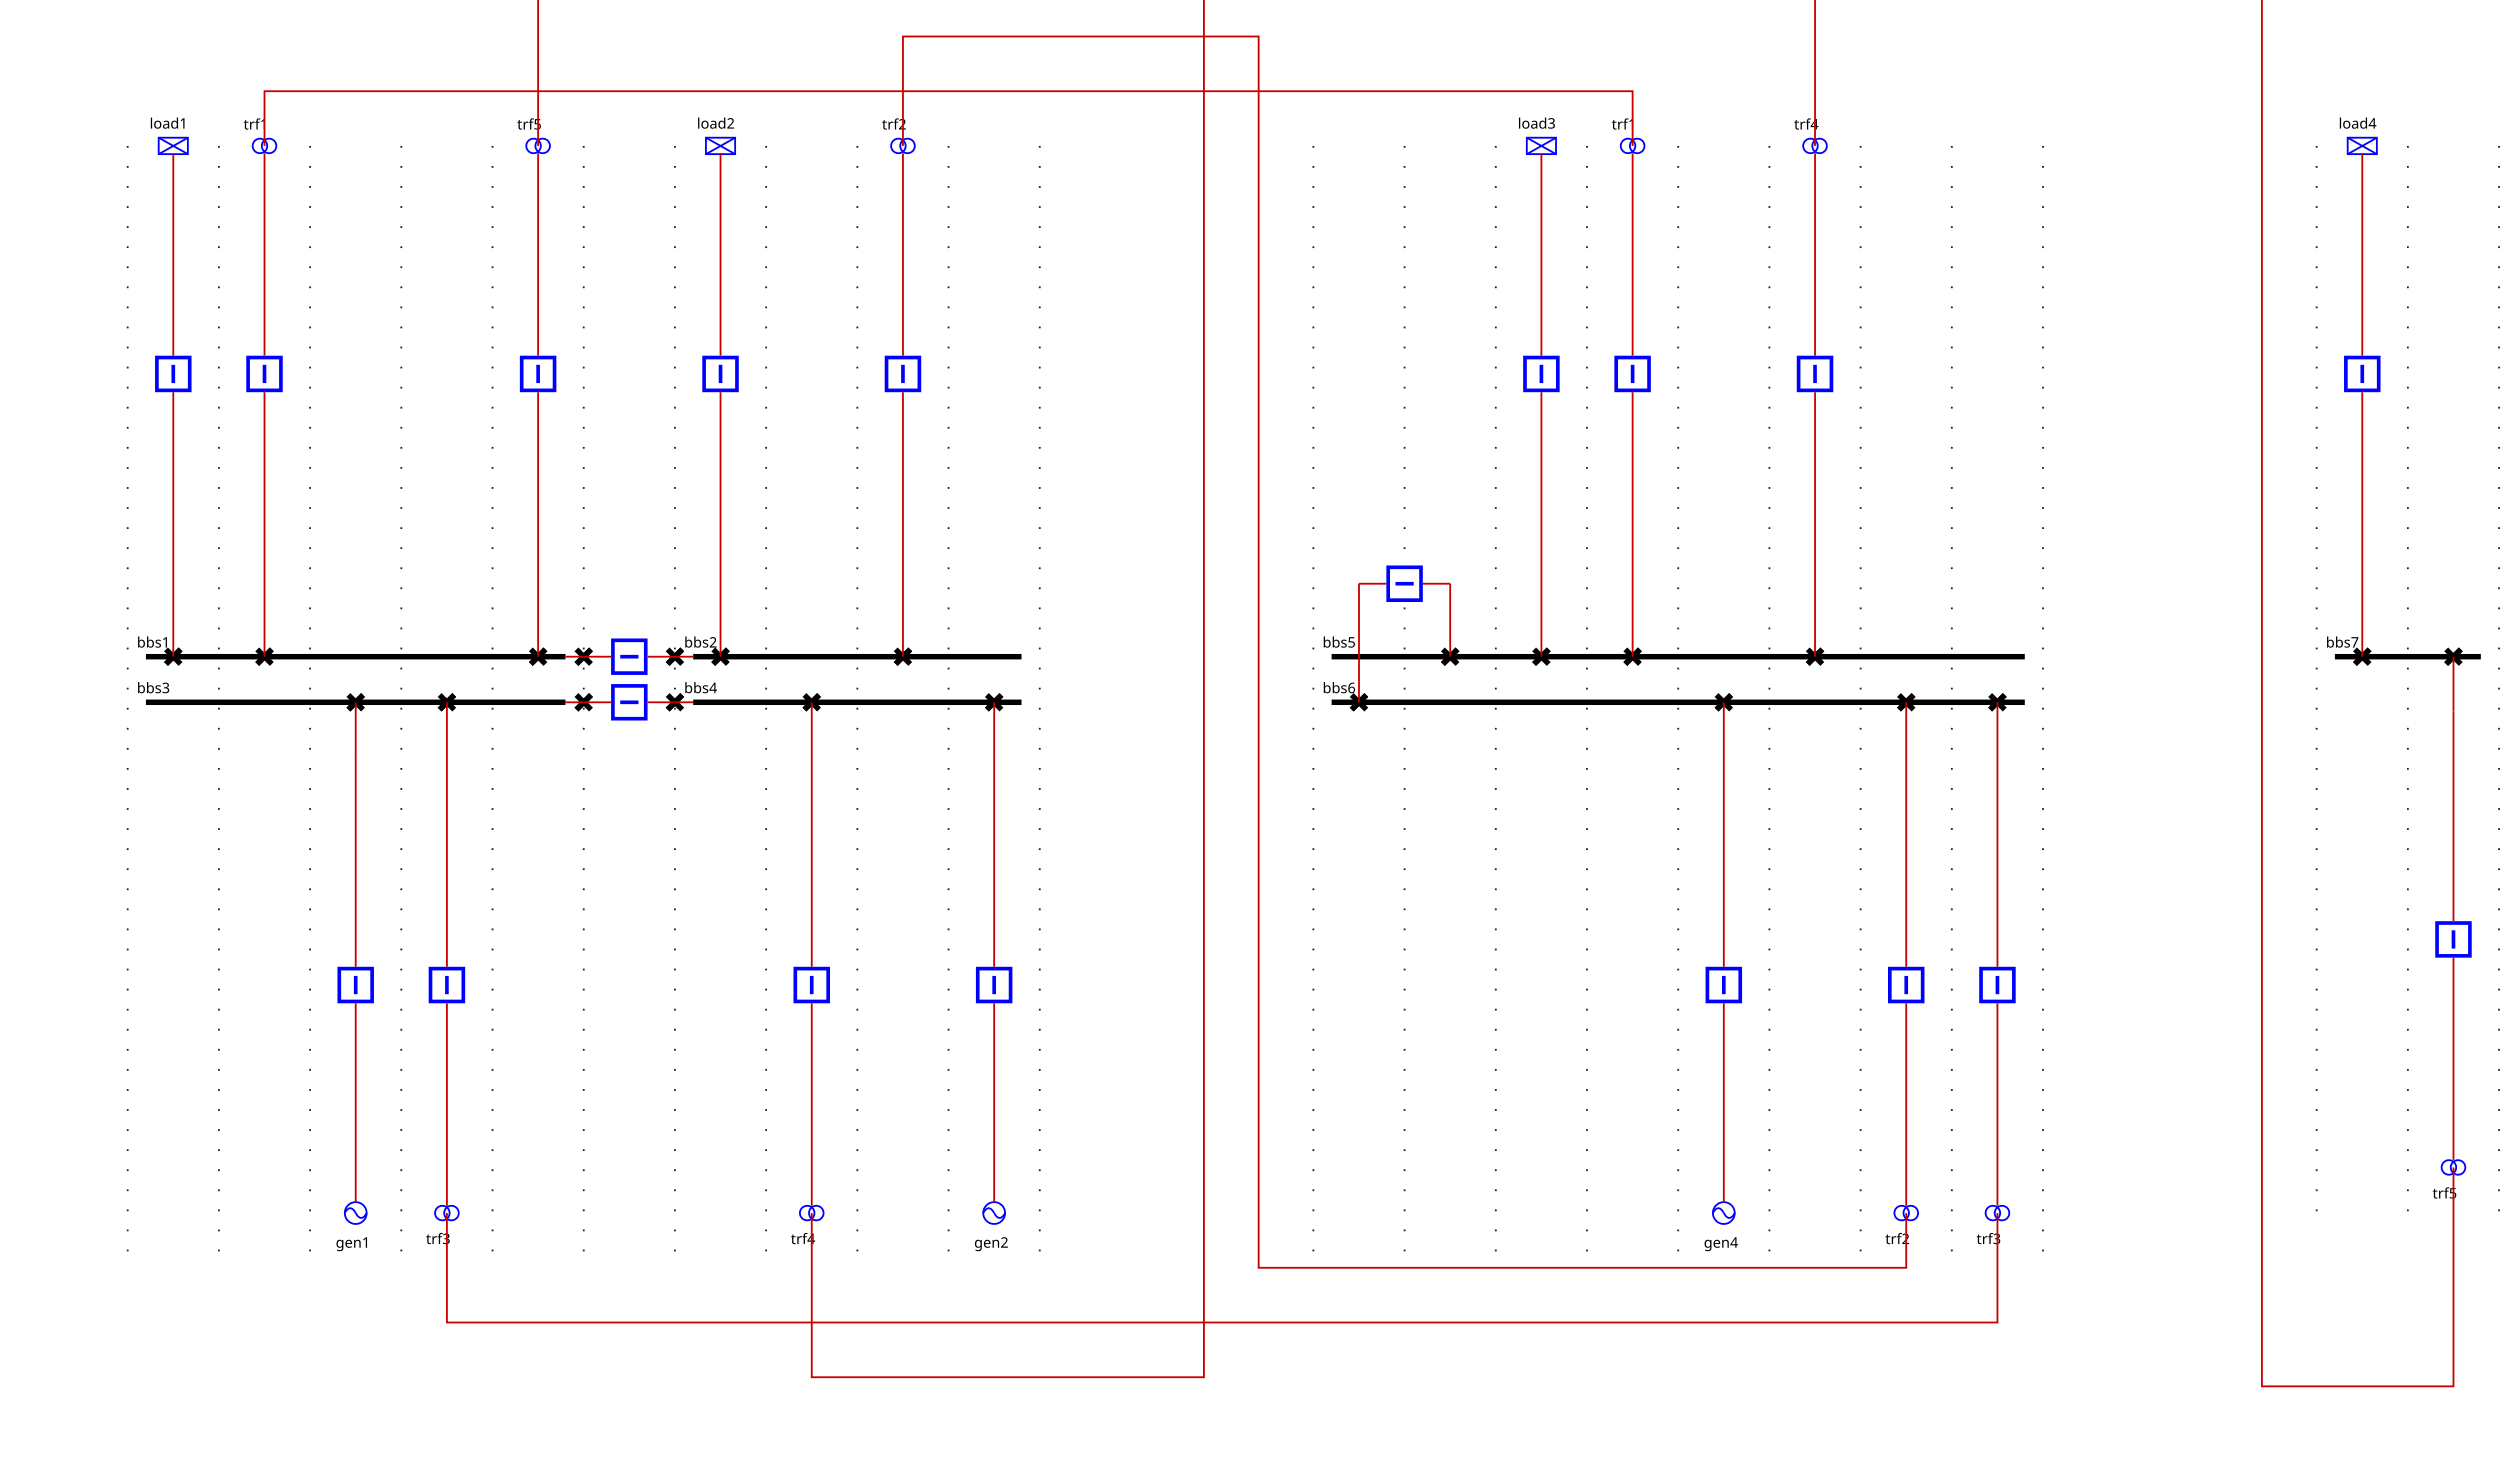
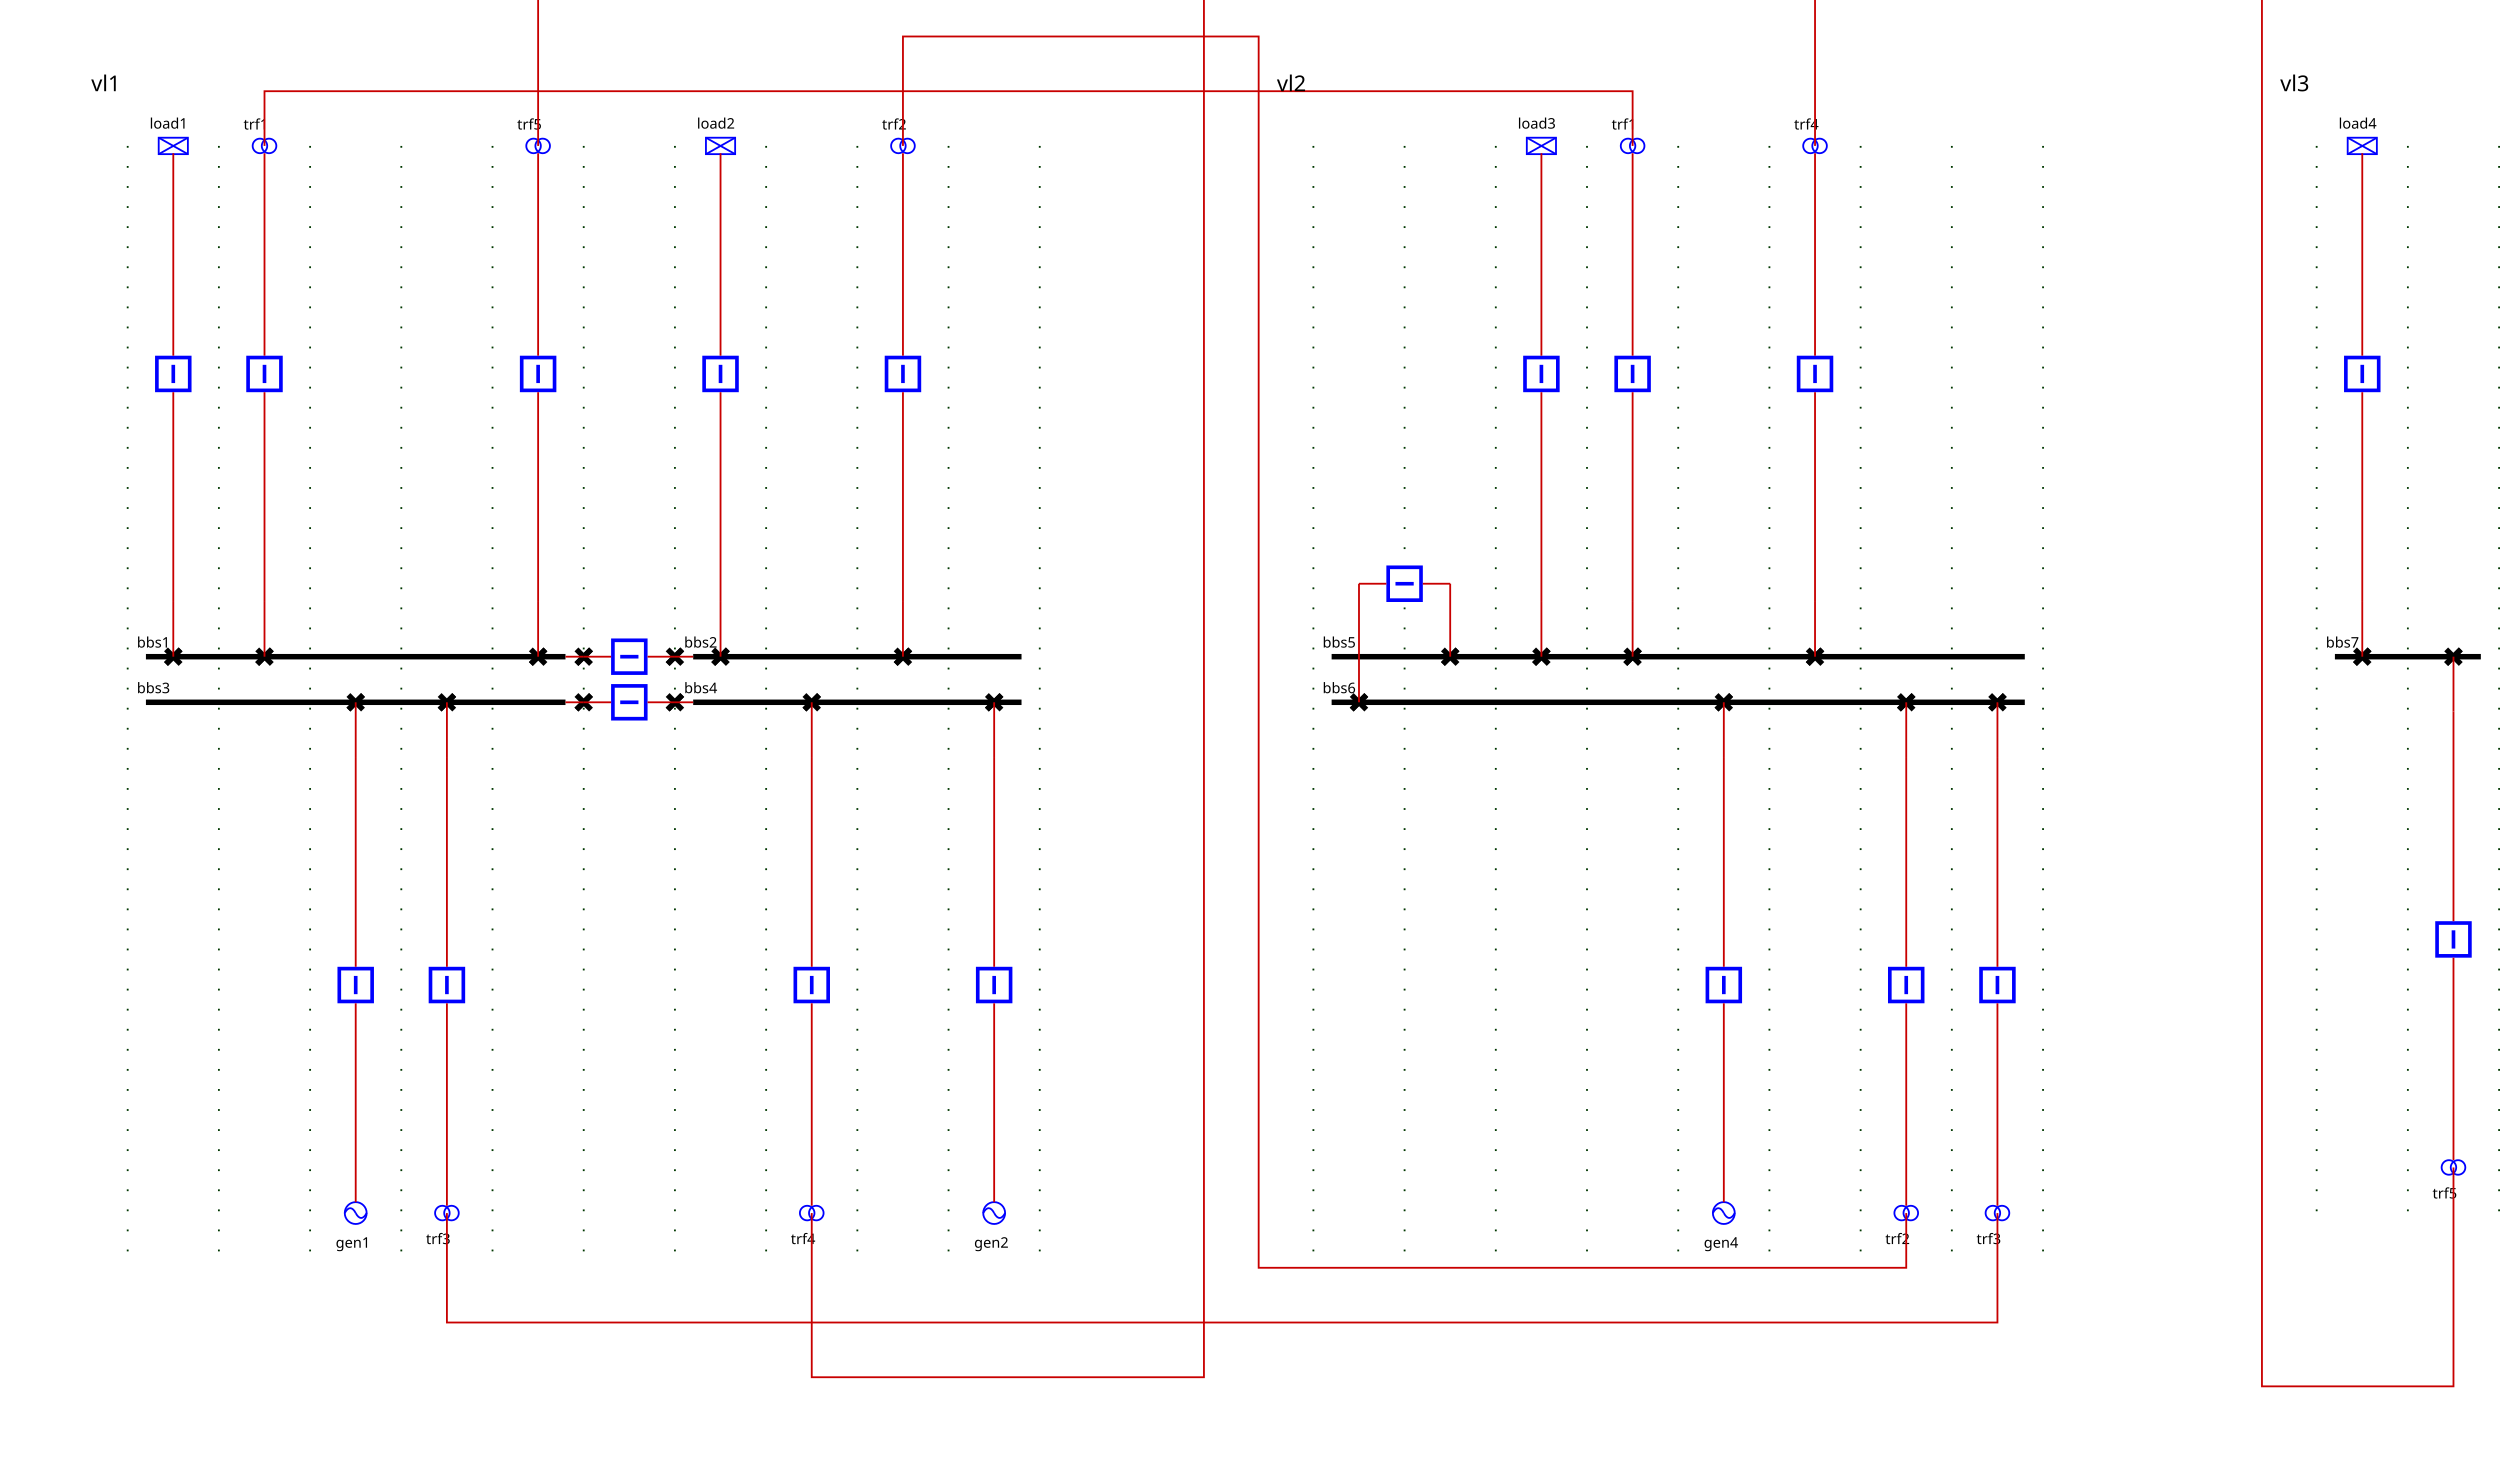
<svg xmlns="http://www.w3.org/2000/svg">
  <style>.substation-diagram {fill:rgb(255,255,255);stroke-width:1;fill-opacity:0;}.wire_vl1 {stroke:rgb(200,0,0);stroke-width:1;}.grid {stroke:rgb(0,55,0);stroke-width:1;stroke-dasharray:1,10;}.bus_vl1 {stroke:rgb(0,0,0);stroke-width:3;}.component-label {fill:black;color:black;stroke:none;fill-opacity:1;}.substation-diagram {fill:rgb(255,255,255);stroke-width:1;fill-opacity:0;}.wire_vl2 {stroke:rgb(200,0,0);stroke-width:1;}.grid {stroke:rgb(0,55,0);stroke-width:1;stroke-dasharray:1,10;}.bus_vl2 {stroke:rgb(0,0,0);stroke-width:3;}.component-label {fill:black;color:black;stroke:none;fill-opacity:1;}.substation-diagram {fill:rgb(255,255,255);stroke-width:1;fill-opacity:0;}.wire_vl3 {stroke:rgb(200,0,0);stroke-width:1;}.grid {stroke:rgb(0,55,0);stroke-width:1;stroke-dasharray:1,10;}.bus_vl3 {stroke:rgb(0,0,0);stroke-width:3;}.component-label {fill:black;color:black;stroke:none;fill-opacity:1;}.BUSBAR_SECTION{stroke:rgb(0,0,255);}

.BREAKER {
	stroke:rgb(0,0,255);
    stroke-width:2;
    fill-opacity:1;
}

.DISCONNECTOR {
    stroke:rgb(0,0,0);
    stroke-width:3
}
.GENERATOR{stroke:rgb(0,0,255);}
.LINE{stroke:rgb(0,0,255);}
.LOAD{stroke:rgb(0,0,255);}
.LOAD_BREAK_SWITCH{stroke:rgb(0,0,255);}
.NODE {stroke:rgb(0,0,0);fill:rgb(0,0,0);fill-opacity:1;}
.CAPACITOR{stroke:rgb(0,0,255);}
.INDUCTOR{stroke:rgb(0,0,255);}
.STATIC_VAR_COMPENSATOR{stroke:rgb(0,0,255);}
#path5227 { stroke-width:0.4; stroke-linecap:butt;stroke-linejoin:miter;stroke-miterlimit:1.4;}
#path5229 {stroke-width:0.4;stroke-linecap:butt;stroke-linejoin:miter;stroke-miterlimit:4;}
#path5231 {stroke-width:0.4;stroke-linecap:butt;stroke-linejoin:miter;stroke-miterlimit:4;}
.TWO_WINDINGS_TRANSFORMER{stroke:rgb(0,0,255);}
.THREE_WINDINGS_TRANSFORMER{stroke:rgb(0,0,255);}
.VSC_CONVERTER_STATION {stroke:rgb(0,0,255);font-size:7.431px;line-height:1.25;font-family:sans-serif;-inkscape-font-specification:'sans-serif, Normal';font-variant-ligatures:normal;font-variant-caps:normal;font-variant-numeric:normal;font-feature-settings:normal;text-align:start;letter-spacing:0px;word-spacing:0px;writing-mode:lr-tb;text-anchor:start;stroke-miterlimit:4;}
.DANGLING_LINE {stroke:rgb(0,0,0);stroke-width:2;}
.PHASE_SHIFT_TRANSFORMER {stroke:rgb(0,0,255);stroke-linecap:butt;stroke-linejoin:miter;stroke-miterlimit:4;}
.dsect11 .open { visibility: hidden;}.dsect11 .closed { visibility: visible;}.dtrct11 .open { visibility: hidden;}.dtrct11 .closed { visibility: visible;}.dsect12 .open { visibility: hidden;}.dsect12 .closed { visibility: visible;}.dsect21 .open { visibility: hidden;}.dsect21 .closed { visibility: visible;}.dtrct21 .open { visibility: hidden;}.dtrct21 .closed { visibility: visible;}.dsect22 .open { visibility: hidden;}.dsect22 .closed { visibility: visible;}.dload1 .open { visibility: hidden;}.dload1 .closed { visibility: visible;}.bload1 .open { visibility: hidden;}.bload1 .closed { visibility: visible;}.dgen1 .open { visibility: hidden;}.dgen1 .closed { visibility: visible;}.bgen1 .open { visibility: hidden;}.bgen1 .closed { visibility: visible;}.dload2 .open { visibility: hidden;}.dload2 .closed { visibility: visible;}.bload2 .open { visibility: hidden;}.bload2 .closed { visibility: visible;}.dgen2 .open { visibility: hidden;}.dgen2 .closed { visibility: visible;}.bgen2 .open { visibility: hidden;}.bgen2 .closed { visibility: visible;}.dtrf11 .open { visibility: hidden;}.dtrf11 .closed { visibility: visible;}.btrf11 .open { visibility: hidden;}.btrf11 .closed { visibility: visible;}.dtrf12 .open { visibility: hidden;}.dtrf12 .closed { visibility: visible;}.btrf12 .open { visibility: hidden;}.btrf12 .closed { visibility: visible;}.dtrf13 .open { visibility: hidden;}.dtrf13 .closed { visibility: visible;}.btrf13 .open { visibility: hidden;}.btrf13 .closed { visibility: visible;}.dtrf14 .open { visibility: hidden;}.dtrf14 .closed { visibility: visible;}.btrf14 .open { visibility: hidden;}.btrf14 .closed { visibility: visible;}.dtrf15 .open { visibility: hidden;}.dtrf15 .closed { visibility: visible;}.btrf15 .open { visibility: hidden;}.btrf15 .closed { visibility: visible;}.dscpl1 .open { visibility: hidden;}.dscpl1 .closed { visibility: visible;}.ddcpl1 .open { visibility: hidden;}.ddcpl1 .closed { visibility: visible;}.dscpl2 .open { visibility: hidden;}.dscpl2 .closed { visibility: visible;}.dload3 .open { visibility: hidden;}.dload3 .closed { visibility: visible;}.bload3 .open { visibility: hidden;}.bload3 .closed { visibility: visible;}.dgen4 .open { visibility: hidden;}.dgen4 .closed { visibility: visible;}.bgen4 .open { visibility: hidden;}.bgen4 .closed { visibility: visible;}.dtrf21 .open { visibility: hidden;}.dtrf21 .closed { visibility: visible;}.btrf21 .open { visibility: hidden;}.btrf21 .closed { visibility: visible;}.dtrf22 .open { visibility: hidden;}.dtrf22 .closed { visibility: visible;}.btrf22 .open { visibility: hidden;}.btrf22 .closed { visibility: visible;}.dtrf23 .open { visibility: hidden;}.dtrf23 .closed { visibility: visible;}.btrf23 .open { visibility: hidden;}.btrf23 .closed { visibility: visible;}.dtrf24 .open { visibility: hidden;}.dtrf24 .closed { visibility: visible;}.btrf24 .open { visibility: hidden;}.btrf24 .closed { visibility: visible;}.dload4 .open { visibility: hidden;}.dload4 .closed { visibility: visible;}.bload4 .open { visibility: hidden;}.bload4 .closed { visibility: visible;}.dtrf25 .open { visibility: hidden;}.dtrf25 .closed { visibility: visible;}.btrf25 .open { visibility: hidden;}.btrf25 .closed { visibility: visible;}</style>
  <g class="substation-diagram">
-     <g>
+     <g id="GRID_vl1">
      <line y2="640.0" x1="50.0" class="grid" x2="50.0" transform="translate(20.0,50.0)" y1="30.0" />
      <line y2="640.0" x1="100.0" class="grid" x2="100.0" transform="translate(20.0,50.0)" y1="30.0" />
      <line y2="640.0" x1="150.0" class="grid" x2="150.0" transform="translate(20.0,50.0)" y1="30.0" />
      <line y2="640.0" x1="200.0" class="grid" x2="200.0" transform="translate(20.0,50.0)" y1="30.0" />
      <line y2="640.0" x1="250.0" class="grid" x2="250.0" transform="translate(20.0,50.0)" y1="30.0" />
      <line y2="640.0" x1="300.0" class="grid" x2="300.0" transform="translate(20.0,50.0)" y1="30.0" />
      <line y2="640.0" x1="350.0" class="grid" x2="350.0" transform="translate(20.0,50.0)" y1="30.0" />
      <line y2="640.0" x1="400.0" class="grid" x2="400.0" transform="translate(20.0,50.0)" y1="30.0" />
      <line y2="640.0" x1="450.0" class="grid" x2="450.0" transform="translate(20.0,50.0)" y1="30.0" />
      <line y2="640.0" x1="500.0" class="grid" x2="500.0" transform="translate(20.0,50.0)" y1="30.0" />
      <line y2="640.0" x1="550.0" class="grid" x2="550.0" transform="translate(20.0,50.0)" y1="30.0" />
    </g>
-     <g>
+     <g id="GRID_vl2">
      <line y2="640.0" x1="700.0" class="grid" x2="700.0" transform="translate(20.0,50.0)" y1="30.0" />
      <line y2="640.0" x1="750.0" class="grid" x2="750.0" transform="translate(20.0,50.0)" y1="30.0" />
      <line y2="640.0" x1="800.0" class="grid" x2="800.0" transform="translate(20.0,50.0)" y1="30.0" />
      <line y2="640.0" x1="850.0" class="grid" x2="850.0" transform="translate(20.0,50.0)" y1="30.0" />
      <line y2="640.0" x1="900.0" class="grid" x2="900.0" transform="translate(20.0,50.0)" y1="30.0" />
      <line y2="640.0" x1="950.0" class="grid" x2="950.0" transform="translate(20.0,50.0)" y1="30.0" />
      <line y2="640.0" x1="1000.0" class="grid" x2="1000.0" transform="translate(20.0,50.0)" y1="30.0" />
      <line y2="640.0" x1="1050.0" class="grid" x2="1050.0" transform="translate(20.0,50.0)" y1="30.0" />
      <line y2="640.0" x1="1100.0" class="grid" x2="1100.0" transform="translate(20.0,50.0)" y1="30.0" />
    </g>
-     <g>
+     <g id="GRID_vl3">
      <line y2="615.0" x1="1250.0" class="grid" x2="1250.0" transform="translate(20.0,50.0)" y1="30.0" />
      <line y2="615.0" x1="1300.0" class="grid" x2="1300.0" transform="translate(20.0,50.0)" y1="30.0" />
      <line y2="615.0" x1="1350.0" class="grid" x2="1350.0" transform="translate(20.0,50.0)" y1="30.0" />
    </g>
    <g class="substation-diagram BUSBAR_SECTION bbs1" id="bbs1" transform="translate(80.0,360.0)">
      <line y2="0" x1="0" class="bus_vl1" x2="230.0" y1="0" />
-       <text x="-5" font-size="8" y="-5" class="component-label" font-family="Verdana" transform="rotate(0,0,0)">bbs1</text>
+       <text x="-5.0" font-size="8" y="-5.0" class="component-label" font-family="Verdana" transform="rotate(0,0,0)">bbs1</text>
    </g>
    <g class="substation-diagram BUSBAR_SECTION bbs2" id="bbs2" transform="translate(380.0,360.0)">
      <line y2="0" x1="0" class="bus_vl1" x2="180.0" y1="0" />
-       <text x="-5" font-size="8" y="-5" class="component-label" font-family="Verdana" transform="rotate(0,0,0)">bbs2</text>
+       <text x="-5.0" font-size="8" y="-5.0" class="component-label" font-family="Verdana" transform="rotate(0,0,0)">bbs2</text>
    </g>
    <g class="substation-diagram BUSBAR_SECTION bbs3" id="bbs3" transform="translate(80.0,385.0)">
      <line y2="0" x1="0" class="bus_vl1" x2="230.0" y1="0" />
-       <text x="-5" font-size="8" y="-5" class="component-label" font-family="Verdana" transform="rotate(0,0,0)">bbs3</text>
+       <text x="-5.0" font-size="8" y="-5.0" class="component-label" font-family="Verdana" transform="rotate(0,0,0)">bbs3</text>
    </g>
    <g class="substation-diagram BUSBAR_SECTION bbs4" id="bbs4" transform="translate(380.0,385.0)">
      <line y2="0" x1="0" class="bus_vl1" x2="180.0" y1="0" />
-       <text x="-5" font-size="8" y="-5" class="component-label" font-family="Verdana" transform="rotate(0,0,0)">bbs4</text>
+       <text x="-5.0" font-size="8" y="-5.0" class="component-label" font-family="Verdana" transform="rotate(0,0,0)">bbs4</text>
    </g>
    <g class="substation-diagram LOAD load1" id="load1" transform="translate(87.0,75.5)">
      <rect height="9" width="16" />
      <line y2="9" x1="0" x2="16" y1="0" />
      <line y2="9" x1="16" x2="0" y1="0" />
-       <text x="-5" font-size="8" y="-5" class="component-label" font-family="Verdana" transform="rotate(0,0,0)">load1</text>
+       <text x="-5.0" font-size="8" y="-5.0" class="component-label" font-family="Verdana" transform="rotate(0,0,0)">load1</text>
    </g>
    <g class="substation-diagram GENERATOR gen1" id="gen1" transform="translate(189.0,659.0)">
      <circle r="6" cx="6" cy="6" />
      <path d="M6,6 A 6 20 0 0 0 0,6" />
      <path d="M6,6 A 6 20 0 0 0 12,6" />
-       <text x="-5" font-size="8" y="25" class="component-label" font-family="Verdana" transform="rotate(0,0,0)">gen1</text>
+       <text x="-5.0" font-size="8" y="25.0" class="component-label" font-family="Verdana" transform="rotate(0,0,0)">gen1</text>
    </g>
    <g class="substation-diagram LOAD load2" id="load2" transform="translate(387.0,75.5)">
      <rect height="9" width="16" />
      <line y2="9" x1="0" x2="16" y1="0" />
      <line y2="9" x1="16" x2="0" y1="0" />
-       <text x="-5" font-size="8" y="-5" class="component-label" font-family="Verdana" transform="rotate(0,0,0)">load2</text>
+       <text x="-5.0" font-size="8" y="-5.0" class="component-label" font-family="Verdana" transform="rotate(0,0,0)">load2</text>
    </g>
    <g class="substation-diagram GENERATOR gen2" id="gen2" transform="translate(539.0,659.0)">
      <circle r="6" cx="6" cy="6" />
      <path d="M6,6 A 6 20 0 0 0 0,6" />
      <path d="M6,6 A 6 20 0 0 0 12,6" />
-       <text x="-5" font-size="8" y="25" class="component-label" font-family="Verdana" transform="rotate(0,0,0)">gen2</text>
+       <text x="-5.0" font-size="8" y="25.0" class="component-label" font-family="Verdana" transform="rotate(0,0,0)">gen2</text>
    </g>
    <g class="substation-diagram TWO_WINDINGS_TRANSFORMER trf1_ONE" id="trf1_ONE" transform="translate(138.5,76.0)">
      <circle r="4" cx="4" cy="4" />
      <circle r="4" cx="9" cy="4" />
-       <text x="-5" font-size="8" y="-5" class="component-label" font-family="Verdana" transform="rotate(0,0,0)">trf1</text>
+       <text x="-5.0" font-size="8" y="-5.0" class="component-label" font-family="Verdana" transform="rotate(0,0,0)">trf1</text>
    </g>
    <g class="substation-diagram TWO_WINDINGS_TRANSFORMER trf2_ONE" id="trf2_ONE" transform="translate(488.5,76.0)">
      <circle r="4" cx="4" cy="4" />
      <circle r="4" cx="9" cy="4" />
-       <text x="-5" font-size="8" y="-5" class="component-label" font-family="Verdana" transform="rotate(0,0,0)">trf2</text>
+       <text x="-5.0" font-size="8" y="-5.0" class="component-label" font-family="Verdana" transform="rotate(0,0,0)">trf2</text>
    </g>
    <g class="substation-diagram TWO_WINDINGS_TRANSFORMER trf3_ONE" id="trf3_ONE" transform="translate(238.5,661.0)">
      <circle r="4" cx="4" cy="4" />
      <circle r="4" cx="9" cy="4" />
-       <text x="-5" font-size="8" y="21" class="component-label" font-family="Verdana" transform="rotate(0,0,0)">trf3</text>
+       <text x="-5.0" font-size="8" y="21.0" class="component-label" font-family="Verdana" transform="rotate(0,0,0)">trf3</text>
    </g>
    <g class="substation-diagram TWO_WINDINGS_TRANSFORMER trf4_ONE" id="trf4_ONE" transform="translate(438.5,661.0)">
      <circle r="4" cx="4" cy="4" />
      <circle r="4" cx="9" cy="4" />
-       <text x="-5" font-size="8" y="21" class="component-label" font-family="Verdana" transform="rotate(0,0,0)">trf4</text>
+       <text x="-5.0" font-size="8" y="21.0" class="component-label" font-family="Verdana" transform="rotate(0,0,0)">trf4</text>
    </g>
    <g class="substation-diagram TWO_WINDINGS_TRANSFORMER trf5_ONE" id="trf5_ONE" transform="translate(288.5,76.0)">
      <circle r="4" cx="4" cy="4" />
      <circle r="4" cx="9" cy="4" />
-       <text x="-5" font-size="8" y="-5" class="component-label" font-family="Verdana" transform="rotate(0,0,0)">trf5</text>
+       <text x="-5.0" font-size="8" y="-5.0" class="component-label" font-family="Verdana" transform="rotate(0,0,0)">trf5</text>
    </g>
    <g class="substation-diagram DISCONNECTOR dsect11" id="dsect11" transform="translate(316.0,356.0)">
      <g id="closed">
        <line y2="8" x1="0" x2="8" y1="0" />
        <line y2="8" x1="8" x2="0" y1="0" />
      </g>
      <g id="open">
        <line y2="8" x1="8" x2="0" y1="0" />
      </g>
    </g>
    <g class="substation-diagram BREAKER dtrct11" id="dtrct11" transform="matrix(0.0,1.0,-1.0,0.0,355.0,350.0)">
      <g class="closed" id="closed">
        <rect x="1" width="18" y="1" height="18" />
        <line y2="15" x1="10" x2="10" y1="5" />
      </g>
      <g class="open" id="open">
        <rect x="1" width="18" y="1" height="18" />
        <line y2="10" x1="5" x2="15" y1="10" />
      </g>
    </g>
    <g class="substation-diagram DISCONNECTOR dsect12" id="dsect12" transform="translate(366.0,356.0)">
      <g id="closed">
        <line y2="8" x1="0" x2="8" y1="0" />
        <line y2="8" x1="8" x2="0" y1="0" />
      </g>
      <g id="open">
        <line y2="8" x1="8" x2="0" y1="0" />
      </g>
    </g>
    <g class="substation-diagram DISCONNECTOR dsect21" id="dsect21" transform="translate(316.0,381.0)">
      <g id="closed">
        <line y2="8" x1="0" x2="8" y1="0" />
        <line y2="8" x1="8" x2="0" y1="0" />
      </g>
      <g id="open">
        <line y2="8" x1="8" x2="0" y1="0" />
      </g>
    </g>
    <g class="substation-diagram BREAKER dtrct21" id="dtrct21" transform="matrix(0.0,1.0,-1.0,0.0,355.0,375.0)">
      <g class="closed" id="closed">
        <rect x="1" width="18" y="1" height="18" />
        <line y2="15" x1="10" x2="10" y1="5" />
      </g>
      <g class="open" id="open">
        <rect x="1" width="18" y="1" height="18" />
        <line y2="10" x1="5" x2="15" y1="10" />
      </g>
    </g>
    <g class="substation-diagram DISCONNECTOR dsect22" id="dsect22" transform="translate(366.0,381.0)">
      <g id="closed">
        <line y2="8" x1="0" x2="8" y1="0" />
        <line y2="8" x1="8" x2="0" y1="0" />
      </g>
      <g id="open">
        <line y2="8" x1="8" x2="0" y1="0" />
      </g>
    </g>
    <g class="substation-diagram DISCONNECTOR dload1" id="dload1" transform="translate(91.0,356.0)">
      <g id="closed">
        <line y2="8" x1="0" x2="8" y1="0" />
        <line y2="8" x1="8" x2="0" y1="0" />
      </g>
      <g id="open">
        <line y2="8" x1="8" x2="0" y1="0" />
      </g>
    </g>
    <g class="substation-diagram BREAKER bload1" id="bload1" transform="translate(85.0,195.0)">
      <g class="closed" id="closed">
        <rect x="1" width="18" y="1" height="18" />
        <line y2="15" x1="10" x2="10" y1="5" />
      </g>
      <g class="open" id="open">
        <rect x="1" width="18" y="1" height="18" />
        <line y2="10" x1="5" x2="15" y1="10" />
      </g>
    </g>
    <g class="substation-diagram DISCONNECTOR dgen1" id="dgen1" transform="translate(191.0,381.0)">
      <g id="closed">
        <line y2="8" x1="0" x2="8" y1="0" />
        <line y2="8" x1="8" x2="0" y1="0" />
      </g>
      <g id="open">
        <line y2="8" x1="8" x2="0" y1="0" />
      </g>
    </g>
    <g class="substation-diagram BREAKER bgen1" id="bgen1" transform="translate(185.0,530.0)">
      <g class="closed" id="closed">
        <rect x="1" width="18" y="1" height="18" />
        <line y2="15" x1="10" x2="10" y1="5" />
      </g>
      <g class="open" id="open">
        <rect x="1" width="18" y="1" height="18" />
        <line y2="10" x1="5" x2="15" y1="10" />
      </g>
    </g>
    <g class="substation-diagram DISCONNECTOR dload2" id="dload2" transform="translate(391.0,356.0)">
      <g id="closed">
        <line y2="8" x1="0" x2="8" y1="0" />
        <line y2="8" x1="8" x2="0" y1="0" />
      </g>
      <g id="open">
        <line y2="8" x1="8" x2="0" y1="0" />
      </g>
    </g>
    <g class="substation-diagram BREAKER bload2" id="bload2" transform="translate(385.0,195.0)">
      <g class="closed" id="closed">
        <rect x="1" width="18" y="1" height="18" />
        <line y2="15" x1="10" x2="10" y1="5" />
      </g>
      <g class="open" id="open">
        <rect x="1" width="18" y="1" height="18" />
        <line y2="10" x1="5" x2="15" y1="10" />
      </g>
    </g>
    <g class="substation-diagram DISCONNECTOR dgen2" id="dgen2" transform="translate(541.0,381.0)">
      <g id="closed">
        <line y2="8" x1="0" x2="8" y1="0" />
        <line y2="8" x1="8" x2="0" y1="0" />
      </g>
      <g id="open">
        <line y2="8" x1="8" x2="0" y1="0" />
      </g>
    </g>
    <g class="substation-diagram BREAKER bgen2" id="bgen2" transform="translate(535.0,530.0)">
      <g class="closed" id="closed">
        <rect x="1" width="18" y="1" height="18" />
        <line y2="15" x1="10" x2="10" y1="5" />
      </g>
      <g class="open" id="open">
        <rect x="1" width="18" y="1" height="18" />
        <line y2="10" x1="5" x2="15" y1="10" />
      </g>
    </g>
    <g class="substation-diagram DISCONNECTOR dtrf11" id="dtrf11" transform="translate(141.0,356.0)">
      <g id="closed">
        <line y2="8" x1="0" x2="8" y1="0" />
        <line y2="8" x1="8" x2="0" y1="0" />
      </g>
      <g id="open">
        <line y2="8" x1="8" x2="0" y1="0" />
      </g>
    </g>
    <g class="substation-diagram BREAKER btrf11" id="btrf11" transform="translate(135.0,195.0)">
      <g class="closed" id="closed">
        <rect x="1" width="18" y="1" height="18" />
        <line y2="15" x1="10" x2="10" y1="5" />
      </g>
      <g class="open" id="open">
        <rect x="1" width="18" y="1" height="18" />
        <line y2="10" x1="5" x2="15" y1="10" />
      </g>
    </g>
    <g class="substation-diagram DISCONNECTOR dtrf12" id="dtrf12" transform="translate(491.0,356.0)">
      <g id="closed">
        <line y2="8" x1="0" x2="8" y1="0" />
        <line y2="8" x1="8" x2="0" y1="0" />
      </g>
      <g id="open">
        <line y2="8" x1="8" x2="0" y1="0" />
      </g>
    </g>
    <g class="substation-diagram BREAKER btrf12" id="btrf12" transform="translate(485.0,195.0)">
      <g class="closed" id="closed">
        <rect x="1" width="18" y="1" height="18" />
        <line y2="15" x1="10" x2="10" y1="5" />
      </g>
      <g class="open" id="open">
        <rect x="1" width="18" y="1" height="18" />
        <line y2="10" x1="5" x2="15" y1="10" />
      </g>
    </g>
    <g class="substation-diagram DISCONNECTOR dtrf13" id="dtrf13" transform="translate(241.0,381.0)">
      <g id="closed">
        <line y2="8" x1="0" x2="8" y1="0" />
        <line y2="8" x1="8" x2="0" y1="0" />
      </g>
      <g id="open">
        <line y2="8" x1="8" x2="0" y1="0" />
      </g>
    </g>
    <g class="substation-diagram BREAKER btrf13" id="btrf13" transform="translate(235.0,530.0)">
      <g class="closed" id="closed">
        <rect x="1" width="18" y="1" height="18" />
        <line y2="15" x1="10" x2="10" y1="5" />
      </g>
      <g class="open" id="open">
        <rect x="1" width="18" y="1" height="18" />
        <line y2="10" x1="5" x2="15" y1="10" />
      </g>
    </g>
    <g class="substation-diagram DISCONNECTOR dtrf14" id="dtrf14" transform="translate(441.0,381.0)">
      <g id="closed">
        <line y2="8" x1="0" x2="8" y1="0" />
        <line y2="8" x1="8" x2="0" y1="0" />
      </g>
      <g id="open">
        <line y2="8" x1="8" x2="0" y1="0" />
      </g>
    </g>
    <g class="substation-diagram BREAKER btrf14" id="btrf14" transform="translate(435.0,530.0)">
      <g class="closed" id="closed">
        <rect x="1" width="18" y="1" height="18" />
        <line y2="15" x1="10" x2="10" y1="5" />
      </g>
      <g class="open" id="open">
        <rect x="1" width="18" y="1" height="18" />
        <line y2="10" x1="5" x2="15" y1="10" />
      </g>
    </g>
    <g class="substation-diagram DISCONNECTOR dtrf15" id="dtrf15" transform="translate(291.0,356.0)">
      <g id="closed">
        <line y2="8" x1="0" x2="8" y1="0" />
        <line y2="8" x1="8" x2="0" y1="0" />
      </g>
      <g id="open">
        <line y2="8" x1="8" x2="0" y1="0" />
      </g>
    </g>
    <g class="substation-diagram BREAKER btrf15" id="btrf15" transform="translate(285.0,195.0)">
      <g class="closed" id="closed">
        <rect x="1" width="18" y="1" height="18" />
        <line y2="15" x1="10" x2="10" y1="5" />
      </g>
      <g class="open" id="open">
        <rect x="1" width="18" y="1" height="18" />
        <line y2="10" x1="5" x2="15" y1="10" />
      </g>
    </g>
    <g class="substation-diagram NODE FICT_vl1_dsect11Fictif" id="FICT_vl1_dsect11Fictif" transform="matrix(0.0,1.0,-1.0,0.0,324.0,356.0)" />
    <g class="substation-diagram NODE FICT_vl1_dload1Fictif" id="FICT_vl1_dload1Fictif" transform="translate(91.0,326.0)" />
    <g class="substation-diagram NODE FICT_vl1_dtrf11Fictif" id="FICT_vl1_dtrf11Fictif" transform="translate(141.0,326.0)" />
    <g class="substation-diagram NODE FICT_vl1_dtrf15Fictif" id="FICT_vl1_dtrf15Fictif" transform="translate(291.0,326.0)" />
    <g class="substation-diagram NODE FICT_vl1_dsect12Fictif" id="FICT_vl1_dsect12Fictif" transform="matrix(0.0,1.0,-1.0,0.0,374.0,356.0)" />
    <g class="substation-diagram NODE FICT_vl1_dload2Fictif" id="FICT_vl1_dload2Fictif" transform="translate(391.0,326.0)" />
    <g class="substation-diagram NODE FICT_vl1_dtrf12Fictif" id="FICT_vl1_dtrf12Fictif" transform="translate(491.0,326.0)" />
    <g class="substation-diagram NODE FICT_vl1_dsect21Fictif" id="FICT_vl1_dsect21Fictif" transform="matrix(0.0,1.0,-1.0,0.0,324.0,381.0)" />
    <g class="substation-diagram NODE FICT_vl1_dgen1Fictif" id="FICT_vl1_dgen1Fictif" transform="translate(191.0,411.0)" />
    <g class="substation-diagram NODE FICT_vl1_dtrf13Fictif" id="FICT_vl1_dtrf13Fictif" transform="translate(241.0,411.0)" />
    <g class="substation-diagram NODE FICT_vl1_dsect22Fictif" id="FICT_vl1_dsect22Fictif" transform="matrix(0.0,1.0,-1.0,0.0,374.0,381.0)" />
    <g class="substation-diagram NODE FICT_vl1_dgen2Fictif" id="FICT_vl1_dgen2Fictif" transform="translate(541.0,411.0)" />
    <g class="substation-diagram NODE FICT_vl1_dtrf14Fictif" id="FICT_vl1_dtrf14Fictif" transform="translate(441.0,411.0)" />
    <polyline class="wire_vl1" points="310.0,360.0 320.0,360.0" id="vl1_Wire0" />
    <polyline class="wire_vl1" points="370.0,360.0 380.0,360.0" id="vl1_Wire1" />
    <polyline class="wire_vl1" points="310.0,385.0 320.0,385.0" id="vl1_Wire2" />
    <polyline class="wire_vl1" points="370.0,385.0 380.0,385.0" id="vl1_Wire3" />
    <polyline class="wire_vl1" points="95.0,360.0 95.0,360.0" id="vl1_Wire4" />
    <polyline class="wire_vl1" points="95.0,84.0 95.0,195.0" id="vl1_Wire5" />
    <polyline class="wire_vl1" points="195.0,385.0 195.0,385.0" id="vl1_Wire6" />
    <polyline class="wire_vl1" points="195.0,659.0 195.0,550.0" id="vl1_Wire7" />
    <polyline class="wire_vl1" points="395.0,360.0 395.0,360.0" id="vl1_Wire8" />
    <polyline class="wire_vl1" points="395.0,84.0 395.0,195.0" id="vl1_Wire9" />
    <polyline class="wire_vl1" points="545.0,385.0 545.0,385.0" id="vl1_Wire10" />
    <polyline class="wire_vl1" points="545.0,659.0 545.0,550.0" id="vl1_Wire11" />
    <polyline class="wire_vl1" points="145.0,360.0 145.0,360.0" id="vl1_Wire12" />
    <polyline class="wire_vl1" points="145.0,195.0 145.0,84.0" id="vl1_Wire13" />
    <polyline class="wire_vl1" points="495.0,360.0 495.0,360.0" id="vl1_Wire14" />
    <polyline class="wire_vl1" points="495.0,195.0 495.0,84.0" id="vl1_Wire15" />
    <polyline class="wire_vl1" points="245.0,385.0 245.0,385.0" id="vl1_Wire16" />
    <polyline class="wire_vl1" points="245.0,550.0 245.0,661.0" id="vl1_Wire17" />
    <polyline class="wire_vl1" points="445.0,385.0 445.0,385.0" id="vl1_Wire18" />
    <polyline class="wire_vl1" points="445.0,550.0 445.0,661.0" id="vl1_Wire19" />
    <polyline class="wire_vl1" points="295.0,360.0 295.0,360.0" id="vl1_Wire20" />
    <polyline class="wire_vl1" points="295.0,195.0 295.0,84.0" id="vl1_Wire21" />
    <polyline class="wire_vl1" points="335.0,360.0 320.0,360.0" id="vl1_Wire22" />
    <polyline class="wire_vl1" points="320.0,360.0 320.0,360.0" id="vl1_Wire23" />
    <polyline class="wire_vl1" points="95.0,215.0 95.0,330.0" id="vl1_Wire24" />
    <polyline class="wire_vl1" points="95.0,360.0 95.0,330.0" id="vl1_Wire25" />
    <polyline class="wire_vl1" points="145.0,215.0 145.0,330.0" id="vl1_Wire26" />
    <polyline class="wire_vl1" points="145.0,360.0 145.0,330.0" id="vl1_Wire27" />
    <polyline class="wire_vl1" points="295.0,215.0 295.0,330.0" id="vl1_Wire28" />
    <polyline class="wire_vl1" points="295.0,360.0 295.0,330.0" id="vl1_Wire29" />
    <polyline class="wire_vl1" points="355.0,360.0 370.0,360.0" id="vl1_Wire30" />
    <polyline class="wire_vl1" points="370.0,360.0 370.0,360.0" id="vl1_Wire31" />
    <polyline class="wire_vl1" points="395.0,215.0 395.0,330.0" id="vl1_Wire32" />
    <polyline class="wire_vl1" points="395.0,360.0 395.0,330.0" id="vl1_Wire33" />
    <polyline class="wire_vl1" points="495.0,215.0 495.0,330.0" id="vl1_Wire34" />
    <polyline class="wire_vl1" points="495.0,360.0 495.0,330.0" id="vl1_Wire35" />
    <polyline class="wire_vl1" points="335.0,385.0 320.0,385.0" id="vl1_Wire36" />
    <polyline class="wire_vl1" points="320.0,385.0 320.0,385.0" id="vl1_Wire37" />
    <polyline class="wire_vl1" points="195.0,530.0 195.0,415.0" id="vl1_Wire38" />
    <polyline class="wire_vl1" points="195.0,385.0 195.0,415.0" id="vl1_Wire39" />
    <polyline class="wire_vl1" points="245.0,530.0 245.0,415.0" id="vl1_Wire40" />
    <polyline class="wire_vl1" points="245.0,385.0 245.0,415.0" id="vl1_Wire41" />
    <polyline class="wire_vl1" points="355.0,385.0 370.0,385.0" id="vl1_Wire42" />
    <polyline class="wire_vl1" points="370.0,385.0 370.0,385.0" id="vl1_Wire43" />
    <polyline class="wire_vl1" points="545.0,530.0 545.0,415.0" id="vl1_Wire44" />
    <polyline class="wire_vl1" points="545.0,385.0 545.0,415.0" id="vl1_Wire45" />
    <polyline class="wire_vl1" points="445.0,530.0 445.0,415.0" id="vl1_Wire46" />
    <polyline class="wire_vl1" points="445.0,385.0 445.0,415.0" id="vl1_Wire47" />
    <g class="substation-diagram BUSBAR_SECTION bbs5" id="bbs5" transform="translate(730.0,360.0)">
      <line y2="0" x1="0" class="bus_vl2" x2="380.0" y1="0" />
-       <text x="-5" font-size="8" y="-5" class="component-label" font-family="Verdana" transform="rotate(0,0,0)">bbs5</text>
+       <text x="-5.0" font-size="8" y="-5.0" class="component-label" font-family="Verdana" transform="rotate(0,0,0)">bbs5</text>
    </g>
    <g class="substation-diagram BUSBAR_SECTION bbs6" id="bbs6" transform="translate(730.0,385.0)">
      <line y2="0" x1="0" class="bus_vl2" x2="380.0" y1="0" />
-       <text x="-5" font-size="8" y="-5" class="component-label" font-family="Verdana" transform="rotate(0,0,0)">bbs6</text>
+       <text x="-5.0" font-size="8" y="-5.0" class="component-label" font-family="Verdana" transform="rotate(0,0,0)">bbs6</text>
    </g>
    <g class="substation-diagram LOAD load3" id="load3" transform="translate(837.0,75.5)">
      <rect height="9" width="16" />
      <line y2="9" x1="0" x2="16" y1="0" />
      <line y2="9" x1="16" x2="0" y1="0" />
-       <text x="-5" font-size="8" y="-5" class="component-label" font-family="Verdana" transform="rotate(0,0,0)">load3</text>
+       <text x="-5.0" font-size="8" y="-5.0" class="component-label" font-family="Verdana" transform="rotate(0,0,0)">load3</text>
    </g>
    <g class="substation-diagram GENERATOR gen4" id="gen4" transform="translate(939.0,659.0)">
      <circle r="6" cx="6" cy="6" />
      <path d="M6,6 A 6 20 0 0 0 0,6" />
      <path d="M6,6 A 6 20 0 0 0 12,6" />
-       <text x="-5" font-size="8" y="25" class="component-label" font-family="Verdana" transform="rotate(0,0,0)">gen4</text>
+       <text x="-5.0" font-size="8" y="25.0" class="component-label" font-family="Verdana" transform="rotate(0,0,0)">gen4</text>
    </g>
    <g class="substation-diagram TWO_WINDINGS_TRANSFORMER trf1_TWO" id="trf1_TWO" transform="translate(888.5,76.0)">
      <circle r="4" cx="4" cy="4" />
      <circle r="4" cx="9" cy="4" />
-       <text x="-5" font-size="8" y="-5" class="component-label" font-family="Verdana" transform="rotate(0,0,0)">trf1</text>
+       <text x="-5.0" font-size="8" y="-5.0" class="component-label" font-family="Verdana" transform="rotate(0,0,0)">trf1</text>
    </g>
    <g class="substation-diagram TWO_WINDINGS_TRANSFORMER trf2_TWO" id="trf2_TWO" transform="translate(1038.5,661.0)">
      <circle r="4" cx="4" cy="4" />
      <circle r="4" cx="9" cy="4" />
-       <text x="-5" font-size="8" y="21" class="component-label" font-family="Verdana" transform="rotate(0,0,0)">trf2</text>
+       <text x="-5.0" font-size="8" y="21.0" class="component-label" font-family="Verdana" transform="rotate(0,0,0)">trf2</text>
    </g>
    <g class="substation-diagram TWO_WINDINGS_TRANSFORMER trf3_TWO" id="trf3_TWO" transform="translate(1088.5,661.0)">
      <circle r="4" cx="4" cy="4" />
      <circle r="4" cx="9" cy="4" />
-       <text x="-5" font-size="8" y="21" class="component-label" font-family="Verdana" transform="rotate(0,0,0)">trf3</text>
+       <text x="-5.0" font-size="8" y="21.0" class="component-label" font-family="Verdana" transform="rotate(0,0,0)">trf3</text>
    </g>
    <g class="substation-diagram TWO_WINDINGS_TRANSFORMER trf4_TWO" id="trf4_TWO" transform="translate(988.5,76.0)">
      <circle r="4" cx="4" cy="4" />
      <circle r="4" cx="9" cy="4" />
-       <text x="-5" font-size="8" y="-5" class="component-label" font-family="Verdana" transform="rotate(0,0,0)">trf4</text>
+       <text x="-5.0" font-size="8" y="-5.0" class="component-label" font-family="Verdana" transform="rotate(0,0,0)">trf4</text>
    </g>
    <g class="substation-diagram DISCONNECTOR dscpl1" id="dscpl1" transform="translate(791.0,356.0)">
      <g id="closed">
        <line y2="8" x1="0" x2="8" y1="0" />
        <line y2="8" x1="8" x2="0" y1="0" />
      </g>
      <g id="open">
        <line y2="8" x1="8" x2="0" y1="0" />
      </g>
    </g>
    <g class="substation-diagram BREAKER ddcpl1" id="ddcpl1" transform="matrix(0.0,1.0,-1.0,0.0,780.0,310.0)">
      <g class="closed" id="closed">
        <rect x="1" width="18" y="1" height="18" />
        <line y2="15" x1="10" x2="10" y1="5" />
      </g>
      <g class="open" id="open">
        <rect x="1" width="18" y="1" height="18" />
        <line y2="10" x1="5" x2="15" y1="10" />
      </g>
    </g>
    <g class="substation-diagram DISCONNECTOR dscpl2" id="dscpl2" transform="translate(741.0,381.0)">
      <g id="closed">
        <line y2="8" x1="0" x2="8" y1="0" />
        <line y2="8" x1="8" x2="0" y1="0" />
      </g>
      <g id="open">
        <line y2="8" x1="8" x2="0" y1="0" />
      </g>
    </g>
    <g class="substation-diagram DISCONNECTOR dload3" id="dload3" transform="translate(841.0,356.0)">
      <g id="closed">
        <line y2="8" x1="0" x2="8" y1="0" />
        <line y2="8" x1="8" x2="0" y1="0" />
      </g>
      <g id="open">
        <line y2="8" x1="8" x2="0" y1="0" />
      </g>
    </g>
    <g class="substation-diagram BREAKER bload3" id="bload3" transform="translate(835.0,195.0)">
      <g class="closed" id="closed">
        <rect x="1" width="18" y="1" height="18" />
        <line y2="15" x1="10" x2="10" y1="5" />
      </g>
      <g class="open" id="open">
        <rect x="1" width="18" y="1" height="18" />
        <line y2="10" x1="5" x2="15" y1="10" />
      </g>
    </g>
    <g class="substation-diagram DISCONNECTOR dgen4" id="dgen4" transform="translate(941.0,381.0)">
      <g id="closed">
        <line y2="8" x1="0" x2="8" y1="0" />
        <line y2="8" x1="8" x2="0" y1="0" />
      </g>
      <g id="open">
        <line y2="8" x1="8" x2="0" y1="0" />
      </g>
    </g>
    <g class="substation-diagram BREAKER bgen4" id="bgen4" transform="translate(935.0,530.0)">
      <g class="closed" id="closed">
        <rect x="1" width="18" y="1" height="18" />
        <line y2="15" x1="10" x2="10" y1="5" />
      </g>
      <g class="open" id="open">
        <rect x="1" width="18" y="1" height="18" />
        <line y2="10" x1="5" x2="15" y1="10" />
      </g>
    </g>
    <g class="substation-diagram DISCONNECTOR dtrf21" id="dtrf21" transform="translate(891.0,356.0)">
      <g id="closed">
        <line y2="8" x1="0" x2="8" y1="0" />
        <line y2="8" x1="8" x2="0" y1="0" />
      </g>
      <g id="open">
        <line y2="8" x1="8" x2="0" y1="0" />
      </g>
    </g>
    <g class="substation-diagram BREAKER btrf21" id="btrf21" transform="translate(885.0,195.0)">
      <g class="closed" id="closed">
        <rect x="1" width="18" y="1" height="18" />
        <line y2="15" x1="10" x2="10" y1="5" />
      </g>
      <g class="open" id="open">
        <rect x="1" width="18" y="1" height="18" />
        <line y2="10" x1="5" x2="15" y1="10" />
      </g>
    </g>
    <g class="substation-diagram DISCONNECTOR dtrf22" id="dtrf22" transform="translate(1041.0,381.0)">
      <g id="closed">
        <line y2="8" x1="0" x2="8" y1="0" />
        <line y2="8" x1="8" x2="0" y1="0" />
      </g>
      <g id="open">
        <line y2="8" x1="8" x2="0" y1="0" />
      </g>
    </g>
    <g class="substation-diagram BREAKER btrf22" id="btrf22" transform="translate(1035.0,530.0)">
      <g class="closed" id="closed">
        <rect x="1" width="18" y="1" height="18" />
        <line y2="15" x1="10" x2="10" y1="5" />
      </g>
      <g class="open" id="open">
        <rect x="1" width="18" y="1" height="18" />
        <line y2="10" x1="5" x2="15" y1="10" />
      </g>
    </g>
    <g class="substation-diagram DISCONNECTOR dtrf23" id="dtrf23" transform="translate(1091.0,381.0)">
      <g id="closed">
        <line y2="8" x1="0" x2="8" y1="0" />
        <line y2="8" x1="8" x2="0" y1="0" />
      </g>
      <g id="open">
        <line y2="8" x1="8" x2="0" y1="0" />
      </g>
    </g>
    <g class="substation-diagram BREAKER btrf23" id="btrf23" transform="translate(1085.0,530.0)">
      <g class="closed" id="closed">
        <rect x="1" width="18" y="1" height="18" />
        <line y2="15" x1="10" x2="10" y1="5" />
      </g>
      <g class="open" id="open">
        <rect x="1" width="18" y="1" height="18" />
        <line y2="10" x1="5" x2="15" y1="10" />
      </g>
    </g>
    <g class="substation-diagram DISCONNECTOR dtrf24" id="dtrf24" transform="translate(991.0,356.0)">
      <g id="closed">
        <line y2="8" x1="0" x2="8" y1="0" />
        <line y2="8" x1="8" x2="0" y1="0" />
      </g>
      <g id="open">
        <line y2="8" x1="8" x2="0" y1="0" />
      </g>
    </g>
    <g class="substation-diagram BREAKER btrf24" id="btrf24" transform="translate(985.0,195.0)">
      <g class="closed" id="closed">
        <rect x="1" width="18" y="1" height="18" />
        <line y2="15" x1="10" x2="10" y1="5" />
      </g>
      <g class="open" id="open">
        <rect x="1" width="18" y="1" height="18" />
        <line y2="10" x1="5" x2="15" y1="10" />
      </g>
    </g>
    <g class="substation-diagram NODE FICT_vl2_dscpl1Fictif" id="FICT_vl2_dscpl1Fictif" transform="matrix(0.0,1.0,-1.0,0.0,799.0,316.0)" />
    <g class="substation-diagram NODE FICT_vl2_dload3Fictif" id="FICT_vl2_dload3Fictif" transform="translate(841.0,326.0)" />
    <g class="substation-diagram NODE FICT_vl2_dtrf21Fictif" id="FICT_vl2_dtrf21Fictif" transform="translate(891.0,326.0)" />
    <g class="substation-diagram NODE FICT_vl2_dtrf24Fictif" id="FICT_vl2_dtrf24Fictif" transform="translate(991.0,326.0)" />
    <g class="substation-diagram NODE FICT_vl2_dscpl2Fictif" id="FICT_vl2_dscpl2Fictif" transform="matrix(0.0,1.0,-1.0,0.0,749.0,316.0)" />
    <g class="substation-diagram NODE FICT_vl2_dgen4Fictif" id="FICT_vl2_dgen4Fictif" transform="translate(941.0,411.0)" />
    <g class="substation-diagram NODE FICT_vl2_dtrf22Fictif" id="FICT_vl2_dtrf22Fictif" transform="translate(1041.0,411.0)" />
    <g class="substation-diagram NODE FICT_vl2_dtrf23Fictif" id="FICT_vl2_dtrf23Fictif" transform="translate(1091.0,411.0)" />
    <polyline class="wire_vl2" points="795.0,360.0 795.0,360.0" id="vl2_Wire0" />
    <polyline class="wire_vl2" points="745.0,385.0 745.0,385.0" id="vl2_Wire1" />
    <polyline class="wire_vl2" points="845.0,360.0 845.0,360.0" id="vl2_Wire2" />
    <polyline class="wire_vl2" points="845.0,84.0 845.0,195.0" id="vl2_Wire3" />
    <polyline class="wire_vl2" points="945.0,385.0 945.0,385.0" id="vl2_Wire4" />
    <polyline class="wire_vl2" points="945.0,659.0 945.0,550.0" id="vl2_Wire5" />
    <polyline class="wire_vl2" points="895.0,360.0 895.0,360.0" id="vl2_Wire6" />
    <polyline class="wire_vl2" points="895.0,195.0 895.0,84.0" id="vl2_Wire7" />
    <polyline class="wire_vl2" points="1045.0,385.0 1045.0,385.0" id="vl2_Wire8" />
    <polyline class="wire_vl2" points="1045.0,550.0 1045.0,661.0" id="vl2_Wire9" />
    <polyline class="wire_vl2" points="1095.0,385.0 1095.0,385.0" id="vl2_Wire10" />
    <polyline class="wire_vl2" points="1095.0,550.0 1095.0,661.0" id="vl2_Wire11" />
    <polyline class="wire_vl2" points="995.0,360.0 995.0,360.0" id="vl2_Wire12" />
    <polyline class="wire_vl2" points="995.0,195.0 995.0,84.0" id="vl2_Wire13" />
    <polyline class="wire_vl2" points="780.0,320.0 795.0,320.0" id="vl2_Wire14" />
    <polyline class="wire_vl2" points="795.0,360.0 795.0,320.0" id="vl2_Wire15" />
    <polyline class="wire_vl2" points="845.0,215.0 845.0,330.0" id="vl2_Wire16" />
    <polyline class="wire_vl2" points="845.0,360.0 845.0,330.0" id="vl2_Wire17" />
    <polyline class="wire_vl2" points="895.0,215.0 895.0,330.0" id="vl2_Wire18" />
    <polyline class="wire_vl2" points="895.0,360.0 895.0,330.0" id="vl2_Wire19" />
    <polyline class="wire_vl2" points="995.0,215.0 995.0,330.0" id="vl2_Wire20" />
    <polyline class="wire_vl2" points="995.0,360.0 995.0,330.0" id="vl2_Wire21" />
    <polyline class="wire_vl2" points="760.0,320.0 745.0,320.0" id="vl2_Wire22" />
    <polyline class="wire_vl2" points="745.0,385.0 745.0,320.0" id="vl2_Wire23" />
    <polyline class="wire_vl2" points="945.0,530.0 945.0,415.0" id="vl2_Wire24" />
    <polyline class="wire_vl2" points="945.0,385.0 945.0,415.0" id="vl2_Wire25" />
    <polyline class="wire_vl2" points="1045.0,530.0 1045.0,415.0" id="vl2_Wire26" />
    <polyline class="wire_vl2" points="1045.0,385.0 1045.0,415.0" id="vl2_Wire27" />
    <polyline class="wire_vl2" points="1095.0,530.0 1095.0,415.0" id="vl2_Wire28" />
    <polyline class="wire_vl2" points="1095.0,385.0 1095.0,415.0" id="vl2_Wire29" />
    <g class="substation-diagram BUSBAR_SECTION bbs7" id="bbs7" transform="translate(1280.0,360.0)">
      <line y2="0" x1="0" class="bus_vl3" x2="80.0" y1="0" />
-       <text x="-5" font-size="8" y="-5" class="component-label" font-family="Verdana" transform="rotate(0,0,0)">bbs7</text>
+       <text x="-5.0" font-size="8" y="-5.0" class="component-label" font-family="Verdana" transform="rotate(0,0,0)">bbs7</text>
    </g>
    <g class="substation-diagram LOAD load4" id="load4" transform="translate(1287.0,75.5)">
      <rect height="9" width="16" />
      <line y2="9" x1="0" x2="16" y1="0" />
      <line y2="9" x1="16" x2="0" y1="0" />
-       <text x="-5" font-size="8" y="-5" class="component-label" font-family="Verdana" transform="rotate(0,0,0)">load4</text>
+       <text x="-5.0" font-size="8" y="-5.0" class="component-label" font-family="Verdana" transform="rotate(0,0,0)">load4</text>
    </g>
    <g class="substation-diagram TWO_WINDINGS_TRANSFORMER trf5_TWO" id="trf5_TWO" transform="translate(1338.5,636.0)">
      <circle r="4" cx="4" cy="4" />
      <circle r="4" cx="9" cy="4" />
-       <text x="-5" font-size="8" y="21" class="component-label" font-family="Verdana" transform="rotate(0,0,0)">trf5</text>
+       <text x="-5.0" font-size="8" y="21.0" class="component-label" font-family="Verdana" transform="rotate(0,0,0)">trf5</text>
    </g>
    <g class="substation-diagram DISCONNECTOR dload4" id="dload4" transform="translate(1291.0,356.0)">
      <g id="closed">
        <line y2="8" x1="0" x2="8" y1="0" />
        <line y2="8" x1="8" x2="0" y1="0" />
      </g>
      <g id="open">
        <line y2="8" x1="8" x2="0" y1="0" />
      </g>
    </g>
    <g class="substation-diagram BREAKER bload4" id="bload4" transform="translate(1285.0,195.0)">
      <g class="closed" id="closed">
        <rect x="1" width="18" y="1" height="18" />
        <line y2="15" x1="10" x2="10" y1="5" />
      </g>
      <g class="open" id="open">
        <rect x="1" width="18" y="1" height="18" />
        <line y2="10" x1="5" x2="15" y1="10" />
      </g>
    </g>
    <g class="substation-diagram DISCONNECTOR dtrf25" id="dtrf25" transform="translate(1341.0,356.0)">
      <g id="closed">
        <line y2="8" x1="0" x2="8" y1="0" />
        <line y2="8" x1="8" x2="0" y1="0" />
      </g>
      <g id="open">
        <line y2="8" x1="8" x2="0" y1="0" />
      </g>
    </g>
    <g class="substation-diagram BREAKER btrf25" id="btrf25" transform="translate(1335.0,505.0)">
      <g class="closed" id="closed">
        <rect x="1" width="18" y="1" height="18" />
        <line y2="15" x1="10" x2="10" y1="5" />
      </g>
      <g class="open" id="open">
        <rect x="1" width="18" y="1" height="18" />
        <line y2="10" x1="5" x2="15" y1="10" />
      </g>
    </g>
    <g class="substation-diagram NODE FICT_vl3_dload4Fictif" id="FICT_vl3_dload4Fictif" transform="translate(1291.0,326.0)" />
    <g class="substation-diagram NODE FICT_vl3_dtrf25Fictif" id="FICT_vl3_dtrf25Fictif" transform="translate(1341.0,386.0)" />
    <polyline class="wire_vl3" points="1295.0,360.0 1295.0,360.0" id="vl3_Wire0" />
    <polyline class="wire_vl3" points="1295.0,195.0 1295.0,84.0" id="vl3_Wire1" />
    <polyline class="wire_vl3" points="1345.0,360.0 1345.0,360.0" id="vl3_Wire2" />
    <polyline class="wire_vl3" points="1345.0,525.0 1345.0,636.0" id="vl3_Wire3" />
    <polyline class="wire_vl3" points="1295.0,215.0 1295.0,330.0" id="vl3_Wire4" />
    <polyline class="wire_vl3" points="1295.0,360.0 1295.0,330.0" id="vl3_Wire5" />
    <polyline class="wire_vl3" points="1345.0,505.0 1345.0,390.0" id="vl3_Wire6" />
    <polyline class="wire_vl3" points="1345.0,360.0 1345.0,390.0" id="vl3_Wire7" />
    <polyline class="wire_vl1" points="145.0,80.0 145.0,50.0 895.0,50.0 895.0,80.0" id="vl1_vl2_Wire0" />
    <polyline class="wire_vl1" points="495.0,80.0 495.0,20.0 690.0,20.0 690.0,695.0 1045.0,695.0 1045.0,665.0" id="vl1_vl2_Wire1" />
    <polyline class="wire_vl1" points="245.0,665.0 245.0,725.0 1095.0,725.0 1095.0,665.0" id="vl1_vl2_Wire2" />
    <polyline class="wire_vl1" points="445.0,665.0 445.0,755.0 660.0,755.0 660.0,-10.0 995.0,-10.0 995.0,80.0" id="vl1_vl2_Wire3" />
    <polyline class="wire_vl1" points="295.0,80.0 295.0,-40.0 1240.0,-40.0 1240.0,760.0 1345.0,760.0 1345.0,640.0" id="vl1_vl3_Wire4" />
+     <g id="LABEL_VL_vl1">
+       <text x="50.0" font-size="12" y="50.0" class="component-label" font-family="Verdana" transform="rotate(0,0,0)">vl1</text>
+     </g>
+     <g id="LABEL_VL_vl2">
+       <text x="700.0" font-size="12" y="50.0" class="component-label" font-family="Verdana" transform="rotate(0,0,0)">vl2</text>
+     </g>
+     <g id="LABEL_VL_vl3">
+       <text x="1250.0" font-size="12" y="50.0" class="component-label" font-family="Verdana" transform="rotate(0,0,0)">vl3</text>
+     </g>
  </g>
</svg>
